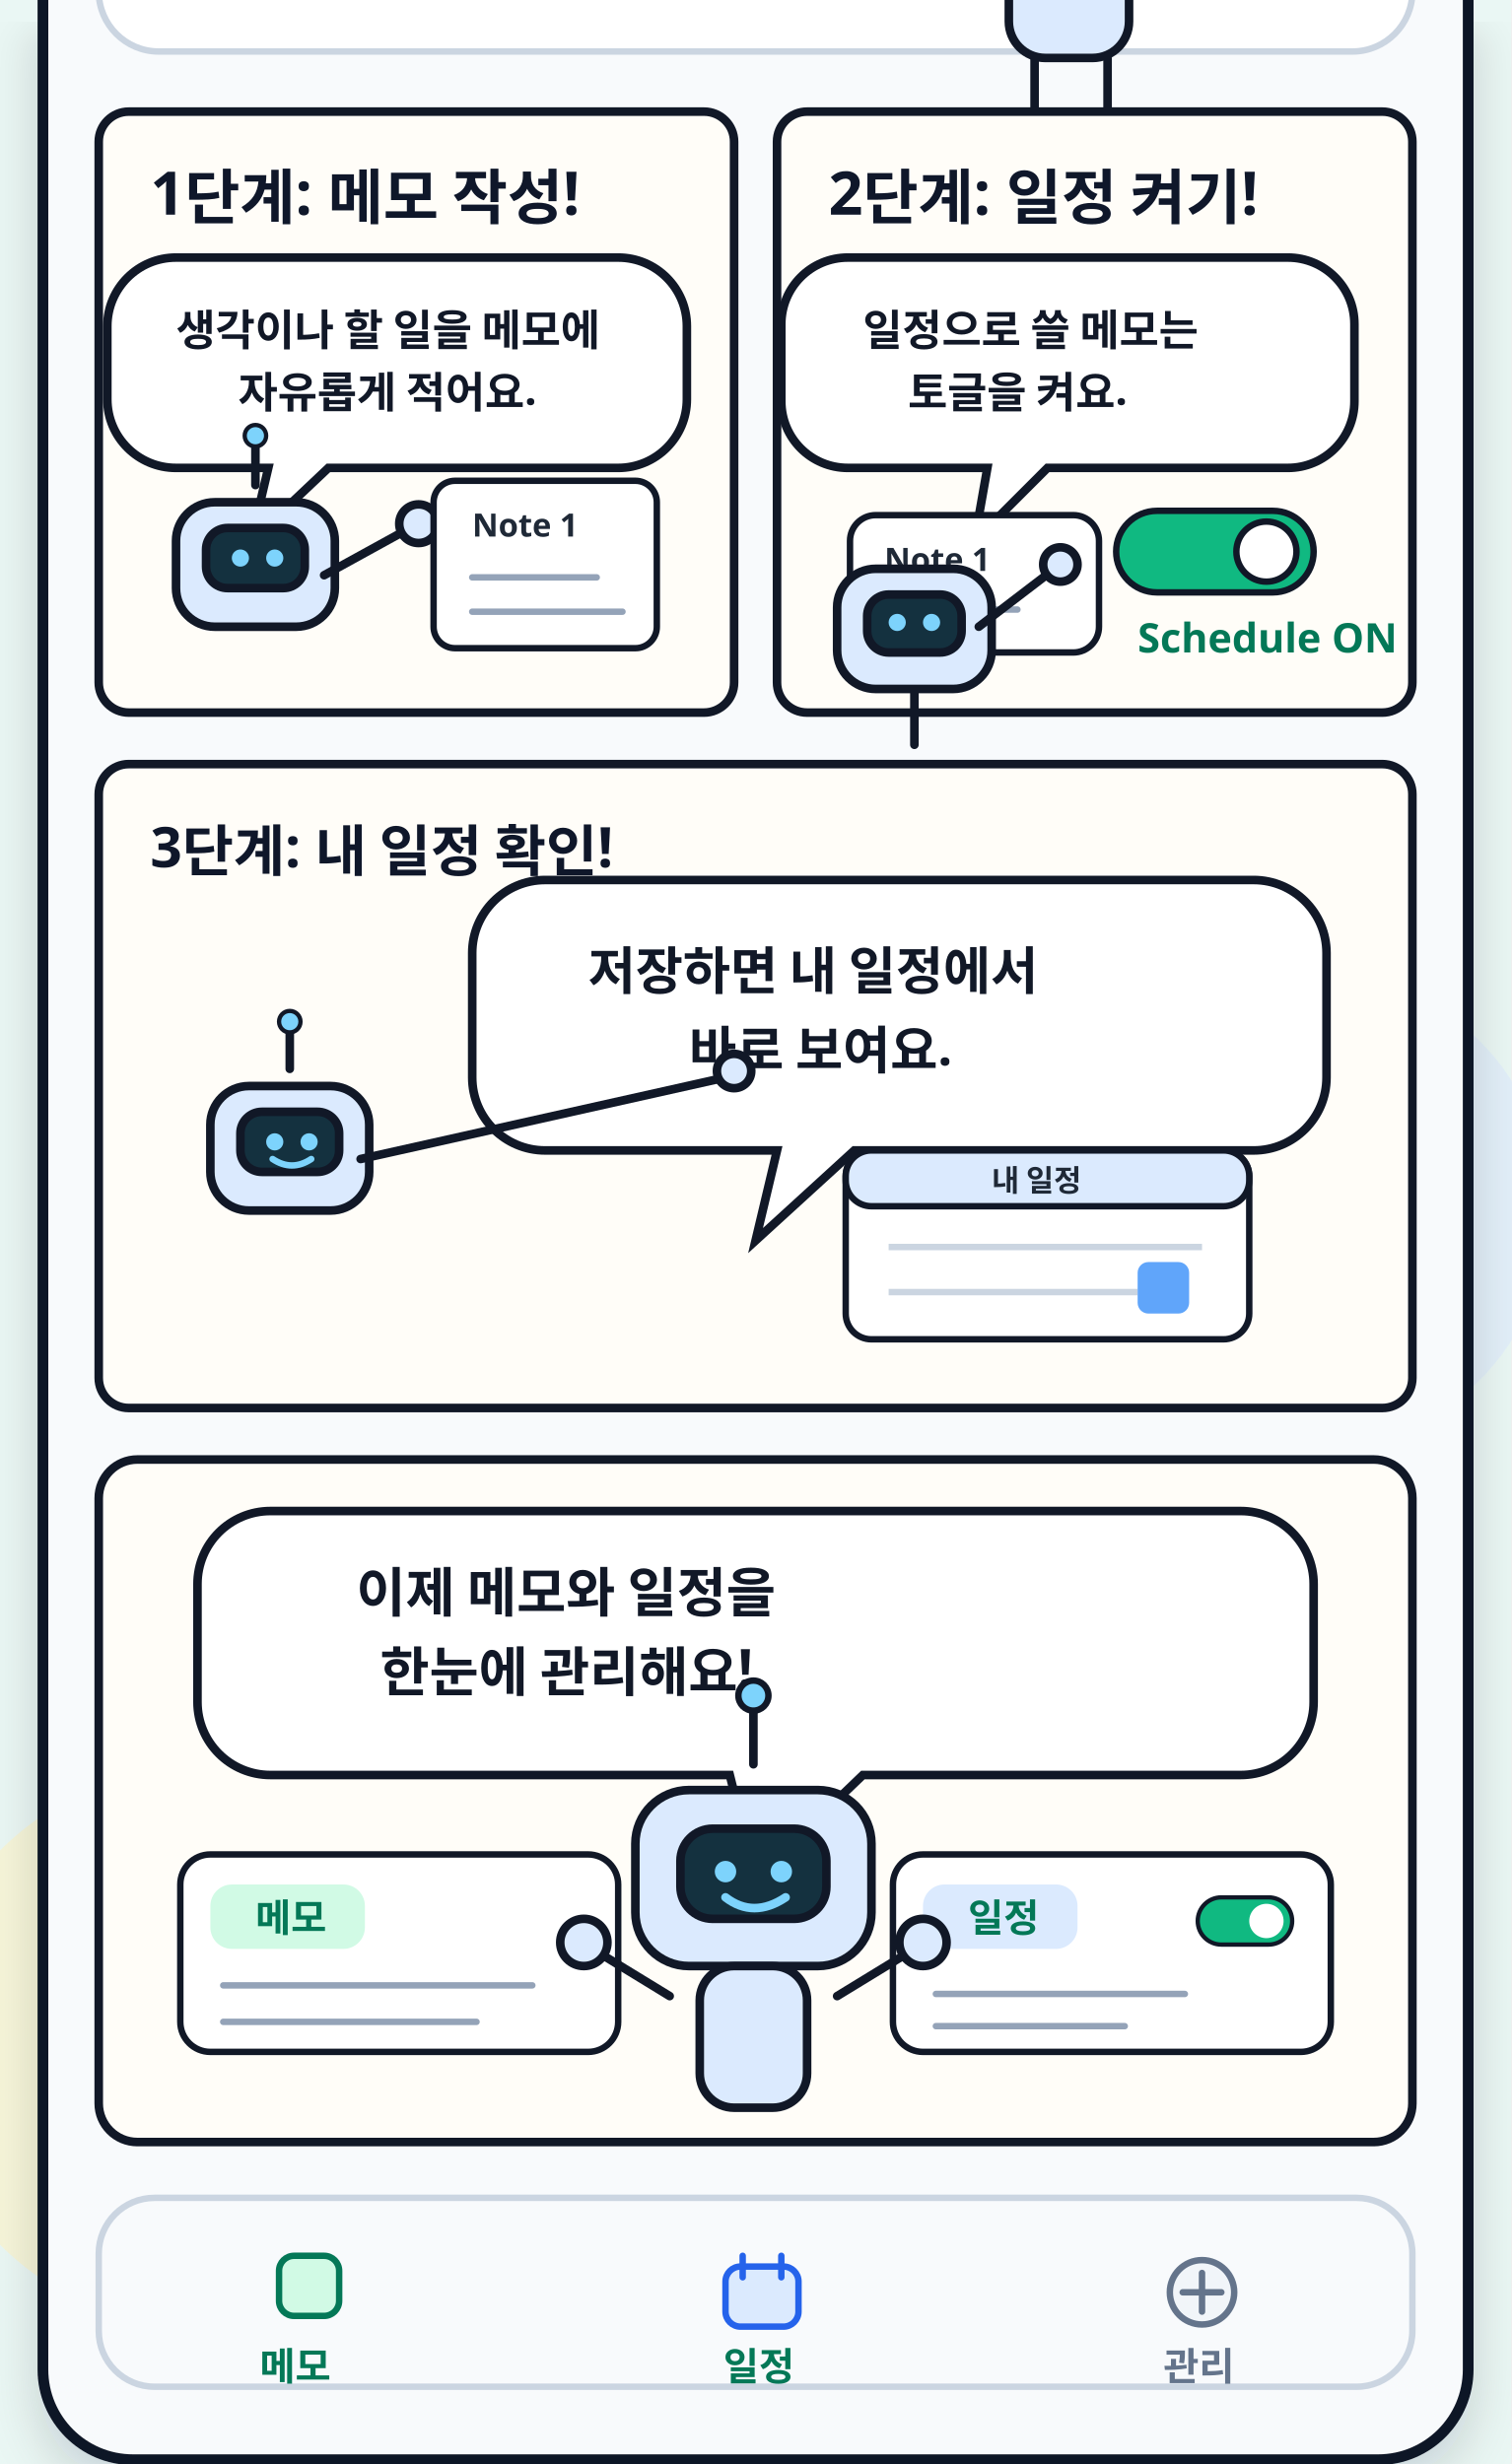
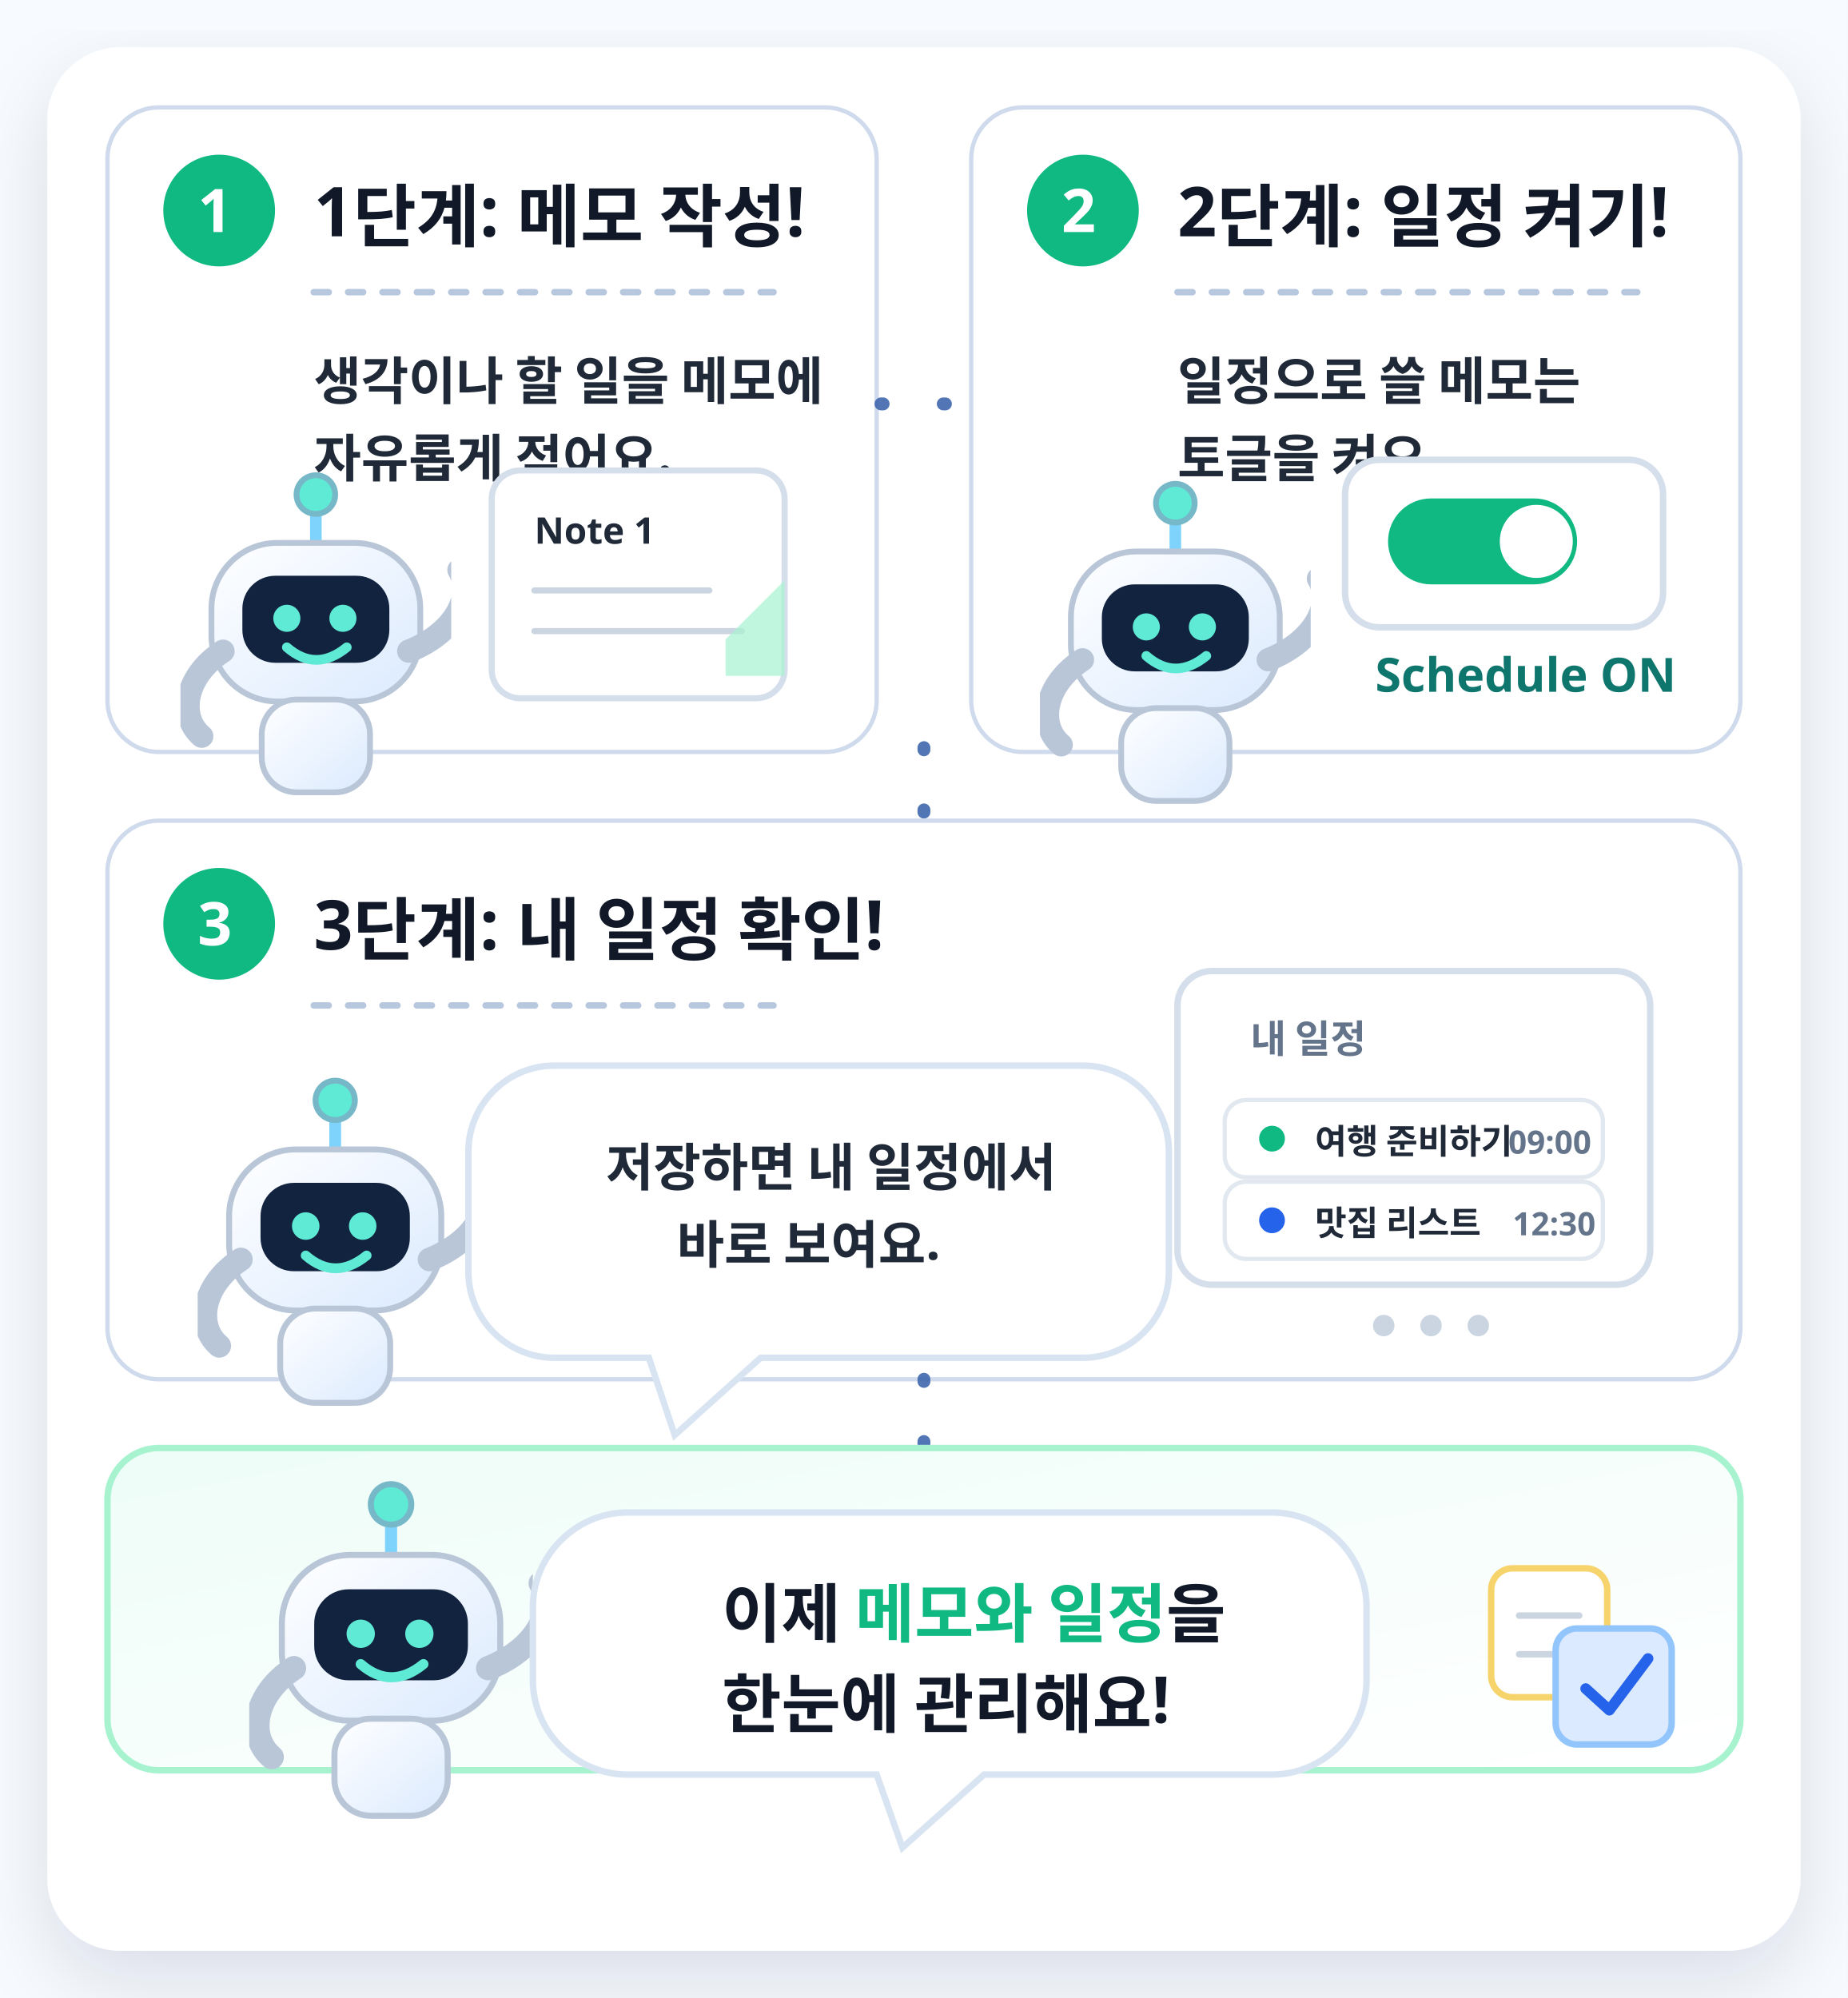
- <svg xmlns="http://www.w3.org/2000/svg" width="704" height="1148" viewBox="0 346 704 1148" role="img" aria-labelledby="title desc">
+ <svg xmlns="http://www.w3.org/2000/svg" width="860" height="930" viewBox="0 0 860 930" role="img" aria-labelledby="title desc">
  <defs>
-     <filter id="softShadow" x="-20%" y="-20%" width="140%" height="150%">
-       <feDropShadow dx="0" dy="10" stdDeviation="12" flood-color="#0f172a" flood-opacity="0.16" />
+     <filter id="softShadow" x="-12%" y="-12%" width="124%" height="132%">
+       <feDropShadow dx="0" dy="14" stdDeviation="18" flood-color="#0f172a" flood-opacity="0.12" />
    </filter>
+     <linearGradient id="mintPanel" x1="0" x2="1" y1="0" y2="1">
+       <stop offset="0" stop-color="#eefdf8" />
+       <stop offset="1" stop-color="#ffffff" />
+     </linearGradient>
+     <linearGradient id="bluePanel" x1="0" x2="1" y1="0" y2="1">
+       <stop offset="0" stop-color="#f3f8ff" />
+       <stop offset="1" stop-color="#ffffff" />
+     </linearGradient>
+     <linearGradient id="robotBody" x1="0" x2="1" y1="0" y2="1">
+       <stop offset="0" stop-color="#ffffff" />
+       <stop offset="1" stop-color="#dbeafe" />
+     </linearGradient>
    <style>
      .ui { font-family: "Pretendard", "Noto Sans KR", "Apple SD Gothic Neo", "Malgun Gothic", sans-serif; }
-       .title { font-weight: 900; fill: #0f172a; }
-       .copy { font-weight: 800; fill: #1f2937; }
-       .muted { font-weight: 700; fill: #64748b; }
-       .label { font-weight: 900; fill: #047857; }
-       .bubbleText { font-weight: 900; fill: #111827; }
-       .panel { fill: #fffdf8; stroke: #111827; stroke-width: 4; }
-       .bubble { fill: #ffffff; stroke: #111827; stroke-width: 4; }
-       .line { stroke: #111827; stroke-width: 4; stroke-linecap: round; stroke-linejoin: round; fill: none; }
-       .thinLine { stroke: #94a3b8; stroke-width: 3; stroke-linecap: round; }
-       .robotMetal { fill: #dbeafe; stroke: #111827; stroke-width: 4; }
-       .robotFace { fill: #14313f; stroke: #111827; stroke-width: 4; }
-       .robotEye { fill: #7dd3fc; }
-       .skin { fill: #f7d5b4; stroke: #111827; stroke-width: 3; }
+       .titleText { fill: #111827; font-weight: 900; letter-spacing: 0; }
+       .bodyText { fill: #1f2937; font-weight: 800; letter-spacing: 0; }
+       .mutedText { fill: #64748b; font-weight: 800; letter-spacing: 0; }
+       .mintText { fill: #0f766e; font-weight: 900; letter-spacing: 0; }
+       .blueText { fill: #2563eb; font-weight: 900; letter-spacing: 0; }
+       .card { fill: #ffffff; stroke: #cfdbec; stroke-width: 2; }
+       .dash { stroke: #b7c7de; stroke-width: 3; stroke-dasharray: 7 9; stroke-linecap: round; }
+       .line { stroke: #cbd5e1; stroke-width: 3; stroke-linecap: round; }
+       .route { stroke: #3f67ad; stroke-width: 6; stroke-linecap: round; stroke-dasharray: 1 28; opacity: 0.9; }
    </style>
+     <symbol id="miniRobot" viewBox="0 0 140 170">
+       <path d="M70 17v22" stroke="#7dd3fc" stroke-width="6" stroke-linecap="round" />
+       <circle cx="70" cy="13" r="10" fill="#5eead4" stroke="#76b8c8" stroke-width="3" />
+       <rect x="16" y="38" width="108" height="82" rx="34" fill="url(#robotBody)" stroke="#b8c6d8" stroke-width="3" />
+       <rect x="32" y="55" width="76" height="45" rx="17" fill="#12233f" />
+       <circle cx="55" cy="77" r="7" fill="#5eead4" />
+       <circle cx="84" cy="77" r="7" fill="#5eead4" />
+       <path d="M55 92q15 13 31 0" fill="none" stroke="#5eead4" stroke-width="5" stroke-linecap="round" />
+       <rect x="42" y="119" width="56" height="48" rx="18" fill="url(#robotBody)" stroke="#b8c6d8" stroke-width="3" />
+       <path d="M22 94C2 107-1 128 11 138" fill="none" stroke="#b8c6d8" stroke-width="12" stroke-linecap="round" />
+       <path d="M118 94c23-9 34-28 26-42" fill="none" stroke="#b8c6d8" stroke-width="12" stroke-linecap="round" />
+     </symbol>
+     <symbol id="noteCard" viewBox="0 0 150 118">
+       <rect x="3" y="3" width="144" height="112" rx="14" fill="#ffffff" stroke="#d5dfec" stroke-width="3" />
+       <text class="ui bodyText" x="24" y="39" font-size="18">Note 1</text>
+       <path class="line" d="M24 62h86M24 82h102" />
+       <path d="M118 86l29-29v47h-29z" fill="#a7f3d0" opacity="0.72" />
+     </symbol>
  </defs>
-   <rect width="704" height="1524" fill="#eaf7f4" />
-   <path d="M0 0h704v1524H0z" fill="#eaf7f4" />
-   <circle cx="118" cy="135" r="92" fill="#c7f0e6" opacity="0.75" />
-   <circle cx="610" cy="910" r="112" fill="#dbeafe" opacity="0.55" />
-   <circle cx="92" cy="1300" r="130" fill="#fef3c7" opacity="0.6" />
-   <g class="ui" filter="url(#softShadow)">
-     <rect x="20" y="24" width="664" height="1468" rx="42" fill="#f8fafc" stroke="#111827" stroke-width="5" />
+   <rect width="860" height="930" fill="#f7fbff" />
+   <g filter="url(#softShadow)">
+     <rect x="22" y="22" width="816" height="886" rx="34" fill="#ffffff" />
  </g>
  <g class="ui">
-     <rect x="46" y="60" width="612" height="310" rx="28" fill="#ffffff" stroke="#cbd5e1" stroke-width="3" />
-     <rect x="70" y="88" width="112" height="46" rx="14" fill="#ecfdf5" stroke="#99f6e4" stroke-width="2" />
-     <text class="label" x="92" y="118" font-size="20">App Home</text>
-     <text class="title" x="70" y="184" font-size="32">younglll님, 반갑습니다.</text>
-     <text class="copy" x="70" y="226" font-size="27">오늘도 스마트하게 기록해 보세요.</text>
-     <path class="bubble" d="M286 80c94-44 250-24 312 46 52 60 18 132-76 145-56 8-124 0-170-23l-56 42 16-66c-54-33-60-99-26-144z" />
-     <text class="bubbleText" x="350" y="128" font-size="24">안녕하세요 younglll님!</text>
-     <text class="bubbleText" x="344" y="164" font-size="24">스마트한 하루를 기록하는 법,</text>
-     <text class="bubbleText" x="386" y="200" font-size="24">제가 안내해 드릴게요!</text>
-     <g transform="translate(438 235)">
-       <line class="line" x1="60" y1="-28" x2="60" y2="-52" />
-       <circle cx="60" cy="-58" r="7" fill="#7dd3fc" stroke="#111827" stroke-width="3" />
-       <rect class="robotMetal" x="12" y="-22" width="96" height="78" rx="24" />
-       <rect class="robotFace" x="28" y="-6" width="64" height="42" rx="15" />
-       <circle class="robotEye" cx="50" cy="15" r="6" />
-       <circle class="robotEye" cx="72" cy="15" r="6" />
-       <path d="M50 29q11 9 24 0" stroke="#7dd3fc" stroke-width="4" fill="none" stroke-linecap="round" />
-       <rect class="robotMetal" x="32" y="56" width="56" height="82" rx="17" />
-       <rect x="47" y="80" width="26" height="24" rx="8" fill="#93c5fd" stroke="#111827" stroke-width="3" />
-       <path class="line" d="M20 72-18 44" />
-       <path class="line" d="M100 72l34-34" />
-       <circle class="robotMetal" cx="-22" cy="40" r="12" />
-       <circle class="robotMetal" cx="138" cy="34" r="12" />
-       <path class="line" d="M44 138v34M78 138v34" />
-     </g>
-   </g>
-   <g class="ui">
-     <rect class="panel" x="46" y="398" width="296" height="280" rx="14" />
-     <text class="title" x="70" y="446" font-size="28">1단계: 메모 작성!</text>
-     <path class="bubble" d="M82 466h206a32 32 0 0 1 32 32v34a32 32 0 0 1-32 32H153l-36 34 8-34H82a32 32 0 0 1-32-32v-34a32 32 0 0 1 32-32z" />
-     <text class="bubbleText" x="82" y="507" font-size="20">생각이나 할 일을 메모에</text>
-     <text class="bubbleText" x="111" y="536" font-size="20">자유롭게 적어요.</text>
-     <g transform="translate(82 580)">
-       <line class="line" x1="37" y1="-8" x2="37" y2="-26" />
-       <circle cx="37" cy="-31" r="5" fill="#7dd3fc" stroke="#111827" stroke-width="2" />
-       <rect class="robotMetal" x="0" y="0" width="74" height="58" rx="18" />
-       <rect class="robotFace" x="14" y="12" width="46" height="28" rx="10" />
-       <circle class="robotEye" cx="30" cy="26" r="4" />
-       <circle class="robotEye" cx="46" cy="26" r="4" />
-       <path class="line" d="M69 34l40-22" />
-       <circle class="robotMetal" cx="113" cy="10" r="9" />
-     </g>
-     <g transform="translate(202 570)">
-       <rect x="0" y="0" width="104" height="78" rx="10" fill="#ffffff" stroke="#111827" stroke-width="3" />
-       <text class="copy" x="18" y="26" font-size="15">Note 1</text>
-       <path class="thinLine" d="M18 45h58M18 61h70" />
-     </g>
-     <rect class="panel" x="362" y="398" width="296" height="280" rx="14" fill="#fff7ed" />
-     <text class="title" x="386" y="446" font-size="28">2단계: 일정 켜기!</text>
-     <path class="bubble" d="M395 466h205a31 31 0 0 1 31 31v36a31 31 0 0 1-31 31H488l-34 34 6-34h-65a31 31 0 0 1-31-31v-36a31 31 0 0 1 31-31z" />
-     <text class="bubbleText" x="402" y="507" font-size="20">일정으로 쓸 메모는</text>
-     <text class="bubbleText" x="423" y="536" font-size="20">토글을 켜요.</text>
-     <g transform="translate(396 586)">
-       <rect x="0" y="0" width="116" height="64" rx="12" fill="#ffffff" stroke="#111827" stroke-width="3" />
-       <text class="copy" x="16" y="26" font-size="15">Note 1</text>
-       <path class="thinLine" d="M16 44h62" />
-     </g>
-     <g transform="translate(520 584)">
-       <rect x="0" y="0" width="92" height="38" rx="19" fill="#10b981" stroke="#111827" stroke-width="3" />
-       <circle cx="70" cy="19" r="14" fill="#ffffff" stroke="#111827" stroke-width="3" />
-       <text class="label" x="10" y="66" font-size="19">Schedule ON</text>
-     </g>
-     <g transform="translate(382 575)">
-       <line class="line" x1="44" y1="88" x2="44" y2="118" />
-       <rect class="robotMetal" x="8" y="36" width="72" height="56" rx="18" />
-       <rect class="robotFace" x="22" y="48" width="44" height="27" rx="10" />
-       <circle class="robotEye" cx="36" cy="61" r="4" />
-       <circle class="robotEye" cx="52" cy="61" r="4" />
-       <path class="line" d="M74 63l34-26" />
-       <circle class="robotMetal" cx="112" cy="34" r="8" />
-     </g>
-     <rect class="panel" x="46" y="702" width="612" height="300" rx="14" fill="#f0f9ff" />
-     <text class="title" x="70" y="750" font-size="26">3단계: 내 일정 확인!</text>
-     <path class="bubble" d="M254 756h330a34 34 0 0 1 34 34v58a34 34 0 0 1-34 34H398l-46 42 10-42H254a34 34 0 0 1-34-34v-58a34 34 0 0 1 34-34z" />
-     <text class="bubbleText" x="274" y="807" font-size="24">저장하면 내 일정에서</text>
-     <text class="bubbleText" x="321" y="844" font-size="24">바로 보여요.</text>
-     <g transform="translate(394 882)">
-       <rect x="0" y="0" width="188" height="88" rx="12" fill="#ffffff" stroke="#111827" stroke-width="3" />
-       <rect x="0" y="0" width="188" height="26" rx="12" fill="#dbeafe" stroke="#111827" stroke-width="3" />
-       <text class="copy" x="68" y="19" font-size="14">내 일정</text>
-       <path d="M20 45h146M20 66h116" stroke="#cbd5e1" stroke-width="3" />
-       <rect x="136" y="52" width="24" height="24" rx="5" fill="#60a5fa" />
-     </g>
-     <g transform="translate(98 852)">
-       <line class="line" x1="37" y1="-8" x2="37" y2="-25" />
-       <circle cx="37" cy="-30" r="5" fill="#7dd3fc" stroke="#111827" stroke-width="2" />
-       <rect class="robotMetal" x="0" y="0" width="74" height="58" rx="18" />
-       <rect class="robotFace" x="14" y="12" width="46" height="28" rx="10" />
-       <circle class="robotEye" cx="30" cy="26" r="4" />
-       <circle class="robotEye" cx="46" cy="26" r="4" />
-       <path d="M29 34q9 6 18 0" stroke="#7dd3fc" stroke-width="3" fill="none" stroke-linecap="round" />
-       <path class="line" d="M70 34l170-38" />
-       <circle class="robotMetal" cx="244" cy="-7" r="8" />
-     </g>
-     <rect class="panel" x="46" y="1026" width="612" height="318" rx="18" fill="#eefdf8" />
-     <path class="bubble" d="M126 1050h452a34 34 0 0 1 34 34v55a34 34 0 0 1-34 34H402l-50 48-12-48H126a34 34 0 0 1-34-34v-55a34 34 0 0 1 34-34z" />
-     <text class="bubbleText" x="166" y="1097" font-size="25">이제 메모와 일정을</text>
-     <text class="bubbleText" x="177" y="1134" font-size="25">한눈에 관리해요!</text>
-     <g transform="translate(84 1210)">
-       <rect x="0" y="0" width="204" height="92" rx="14" fill="#ffffff" stroke="#111827" stroke-width="3" />
-       <rect x="14" y="14" width="72" height="30" rx="10" fill="#d1fae5" />
-       <text class="label" x="35" y="36" font-size="18">메모</text>
-       <path class="thinLine" d="M20 61h144M20 78h118" />
-     </g>
-     <g transform="translate(416 1210)">
-       <rect x="0" y="0" width="204" height="92" rx="14" fill="#ffffff" stroke="#111827" stroke-width="3" />
-       <rect x="14" y="14" width="72" height="30" rx="10" fill="#dbeafe" />
-       <text class="label" x="35" y="36" font-size="18" fill="#2563eb">일정</text>
-       <rect x="142" y="20" width="44" height="22" rx="11" fill="#10b981" stroke="#111827" stroke-width="2" />
-       <circle cx="174" cy="31" r="8" fill="#ffffff" />
-       <path class="thinLine" d="M20 65h116M20 80h88" />
-     </g>
-     <g transform="translate(296 1196)">
-       <line class="line" x1="55" y1="-28" x2="55" y2="-53" />
-       <circle cx="55" cy="-60" r="7" fill="#7dd3fc" stroke="#111827" stroke-width="3" />
-       <rect class="robotMetal" x="0" y="-16" width="110" height="82" rx="25" />
-       <rect class="robotFace" x="21" y="2" width="68" height="42" rx="15" />
-       <circle class="robotEye" cx="42" cy="22" r="5" />
-       <circle class="robotEye" cx="68" cy="22" r="5" />
-       <path d="M42 34q13 10 28 0" stroke="#7dd3fc" stroke-width="4" fill="none" stroke-linecap="round" />
-       <rect class="robotMetal" x="30" y="66" width="50" height="66" rx="16" />
-       <path class="line" d="M16 80l-36-22M94 80l36-22" />
-       <circle class="robotMetal" cx="-24" cy="55" r="11" />
-       <circle class="robotMetal" cx="134" cy="55" r="11" />
-     </g>
-   </g>
-   <g class="ui">
-     <rect x="46" y="1370" width="612" height="88" rx="26" fill="#f8fafc" stroke="#cbd5e1" stroke-width="3" />
-     <g transform="translate(130 1397)">
-       <rect x="0" y="0" width="28" height="28" rx="7" fill="#d1fae5" stroke="#047857" stroke-width="3" />
-       <text class="label" x="-9" y="58" font-size="18">메모</text>
-     </g>
-     <g transform="translate(338 1397)">
-       <rect x="0" y="5" width="34" height="28" rx="7" fill="#dbeafe" stroke="#2563eb" stroke-width="3" />
-       <path d="M8 0v10M26 0v10" stroke="#2563eb" stroke-width="3" stroke-linecap="round" />
-       <text class="label" x="-1" y="58" font-size="18" fill="#2563eb">일정</text>
-     </g>
-     <g transform="translate(544 1398)">
-       <circle cx="16" cy="16" r="15" fill="#f1f5f9" stroke="#64748b" stroke-width="3" />
-       <path d="M16 7v18M7 16h18" stroke="#64748b" stroke-width="3" stroke-linecap="round" />
-       <text class="muted" x="-2" y="57" font-size="18">관리</text>
-     </g>
+     <rect class="card" x="50" y="50" width="358" height="300" rx="24" fill="#ffffff" />
+     <circle cx="102" cy="98" r="26" fill="#10b981" />
+     <text x="92" y="108" fill="#ffffff" font-size="28" font-weight="900">1</text>
+     <text class="titleText" x="146" y="110" font-size="32">1단계: 메모 작성!</text>
+     <path class="dash" d="M146 136h214" />
+     <text class="bodyText" x="146" y="186" font-size="24">생각이나 할 일을 메모에</text>
+     <text class="bodyText" x="146" y="222" font-size="24">자유롭게 적어요.</text>
+     <use href="#miniRobot" x="84" y="218" width="126" height="154" />
+     <use href="#noteCard" x="226" y="216" width="142" height="112" />
+     <rect class="card" x="452" y="50" width="358" height="300" rx="24" fill="#ffffff" />
+     <circle cx="504" cy="98" r="26" fill="#10b981" />
+     <text x="494" y="108" fill="#ffffff" font-size="28" font-weight="900">2</text>
+     <text class="titleText" x="548" y="110" font-size="32">2단계: 일정 켜기!</text>
+     <path class="dash" d="M548 136h214" />
+     <text class="bodyText" x="548" y="186" font-size="24">일정으로 쓸 메모는</text>
+     <text class="bodyText" x="548" y="222" font-size="24">토글을 켜요.</text>
+     <use href="#miniRobot" x="484" y="222" width="126" height="154" />
+     <rect x="626" y="214" width="148" height="78" rx="16" fill="#ffffff" stroke="#d5dfec" stroke-width="3" />
+     <rect x="646" y="232" width="88" height="40" rx="20" fill="#10b981" />
+     <circle cx="715" cy="252" r="17" fill="#ffffff" />
+     <text class="mintText" x="640" y="322" font-size="22">Schedule ON</text>
+     <path class="route" d="M410 188h43M430 348v52M430 400h-35" />
+     <rect class="card" x="50" y="382" width="760" height="260" rx="24" fill="url(#bluePanel)" />
+     <circle cx="102" cy="430" r="26" fill="#10b981" />
+     <text x="92" y="440" fill="#ffffff" font-size="28" font-weight="900">3</text>
+     <text class="titleText" x="146" y="442" font-size="32">3단계: 내 일정 확인!</text>
+     <path class="dash" d="M146 468h214" />
+     <use href="#miniRobot" x="92" y="500" width="128" height="156" />
+     <path d="M258 496h246c22 0 40 18 40 40v56c0 22-18 40-40 40H354l-40 36-12-36h-44c-22 0-40-18-40-40v-56c0-22 18-40 40-40z" fill="#ffffff" stroke="#d9e4f2" stroke-width="3" />
+     <text class="bodyText" x="282" y="552" font-size="24">저장하면 내 일정에서</text>
+     <text class="bodyText" x="315" y="588" font-size="24">바로 보여요.</text>
+     <rect x="548" y="452" width="220" height="146" rx="16" fill="#ffffff" stroke="#d5dfec" stroke-width="3" />
+     <text class="mutedText" x="582" y="490" font-size="18">내 일정</text>
+     <rect x="570" y="512" width="176" height="36" rx="10" fill="#ffffff" stroke="#e2e8f0" stroke-width="2" />
+     <circle cx="592" cy="530" r="6" fill="#10b981" />
+     <text class="bodyText" x="612" y="537" font-size="16">여행 준비하기</text>
+     <text class="mutedText" x="702" y="537" font-size="15">09:00</text>
+     <rect x="570" y="550" width="176" height="36" rx="10" fill="#ffffff" stroke="#e2e8f0" stroke-width="2" />
+     <circle cx="592" cy="568" r="6" fill="#2563eb" />
+     <text class="bodyText" x="612" y="575" font-size="16">맛집 리스트</text>
+     <text class="mutedText" x="704" y="575" font-size="15">12:30</text>
+     <circle cx="644" cy="617" r="5" fill="#cbd5e1" />
+     <circle cx="666" cy="617" r="5" fill="#cbd5e1" />
+     <circle cx="688" cy="617" r="5" fill="#cbd5e1" />
+     <path class="route" d="M430 642v44M430 686h-58" />
+     <rect x="50" y="674" width="760" height="150" rx="24" fill="url(#mintPanel)" stroke="#a7f3d0" stroke-width="3" />
+     <use href="#miniRobot" x="116" y="688" width="132" height="160" />
+     <path d="M292 704h300c24 0 44 20 44 44v34c0 24-20 44-44 44H458l-38 34-12-34H292c-24 0-44-20-44-44v-34c0-24 20-44 44-44z" fill="#ffffff" stroke="#d9e4f2" stroke-width="3" />
+     <text class="titleText" x="336" y="762" font-size="30">이제 <tspan fill="#10b981">메모와 일정</tspan>을</text>
+     <text class="titleText" x="336" y="804" font-size="30">한눈에 관리해요!</text>
+     <rect x="694" y="730" width="54" height="60" rx="10" fill="#ffffff" stroke="#f6d36b" stroke-width="3" />
+     <path class="line" d="M707 752h28M707 770h22" />
+     <rect x="724" y="758" width="54" height="54" rx="10" fill="#dbeafe" stroke="#93c5fd" stroke-width="3" />
+     <path d="M738 786l11 10 18-24" fill="none" stroke="#2563eb" stroke-width="5" stroke-linecap="round" stroke-linejoin="round" />
  </g>
</svg>
